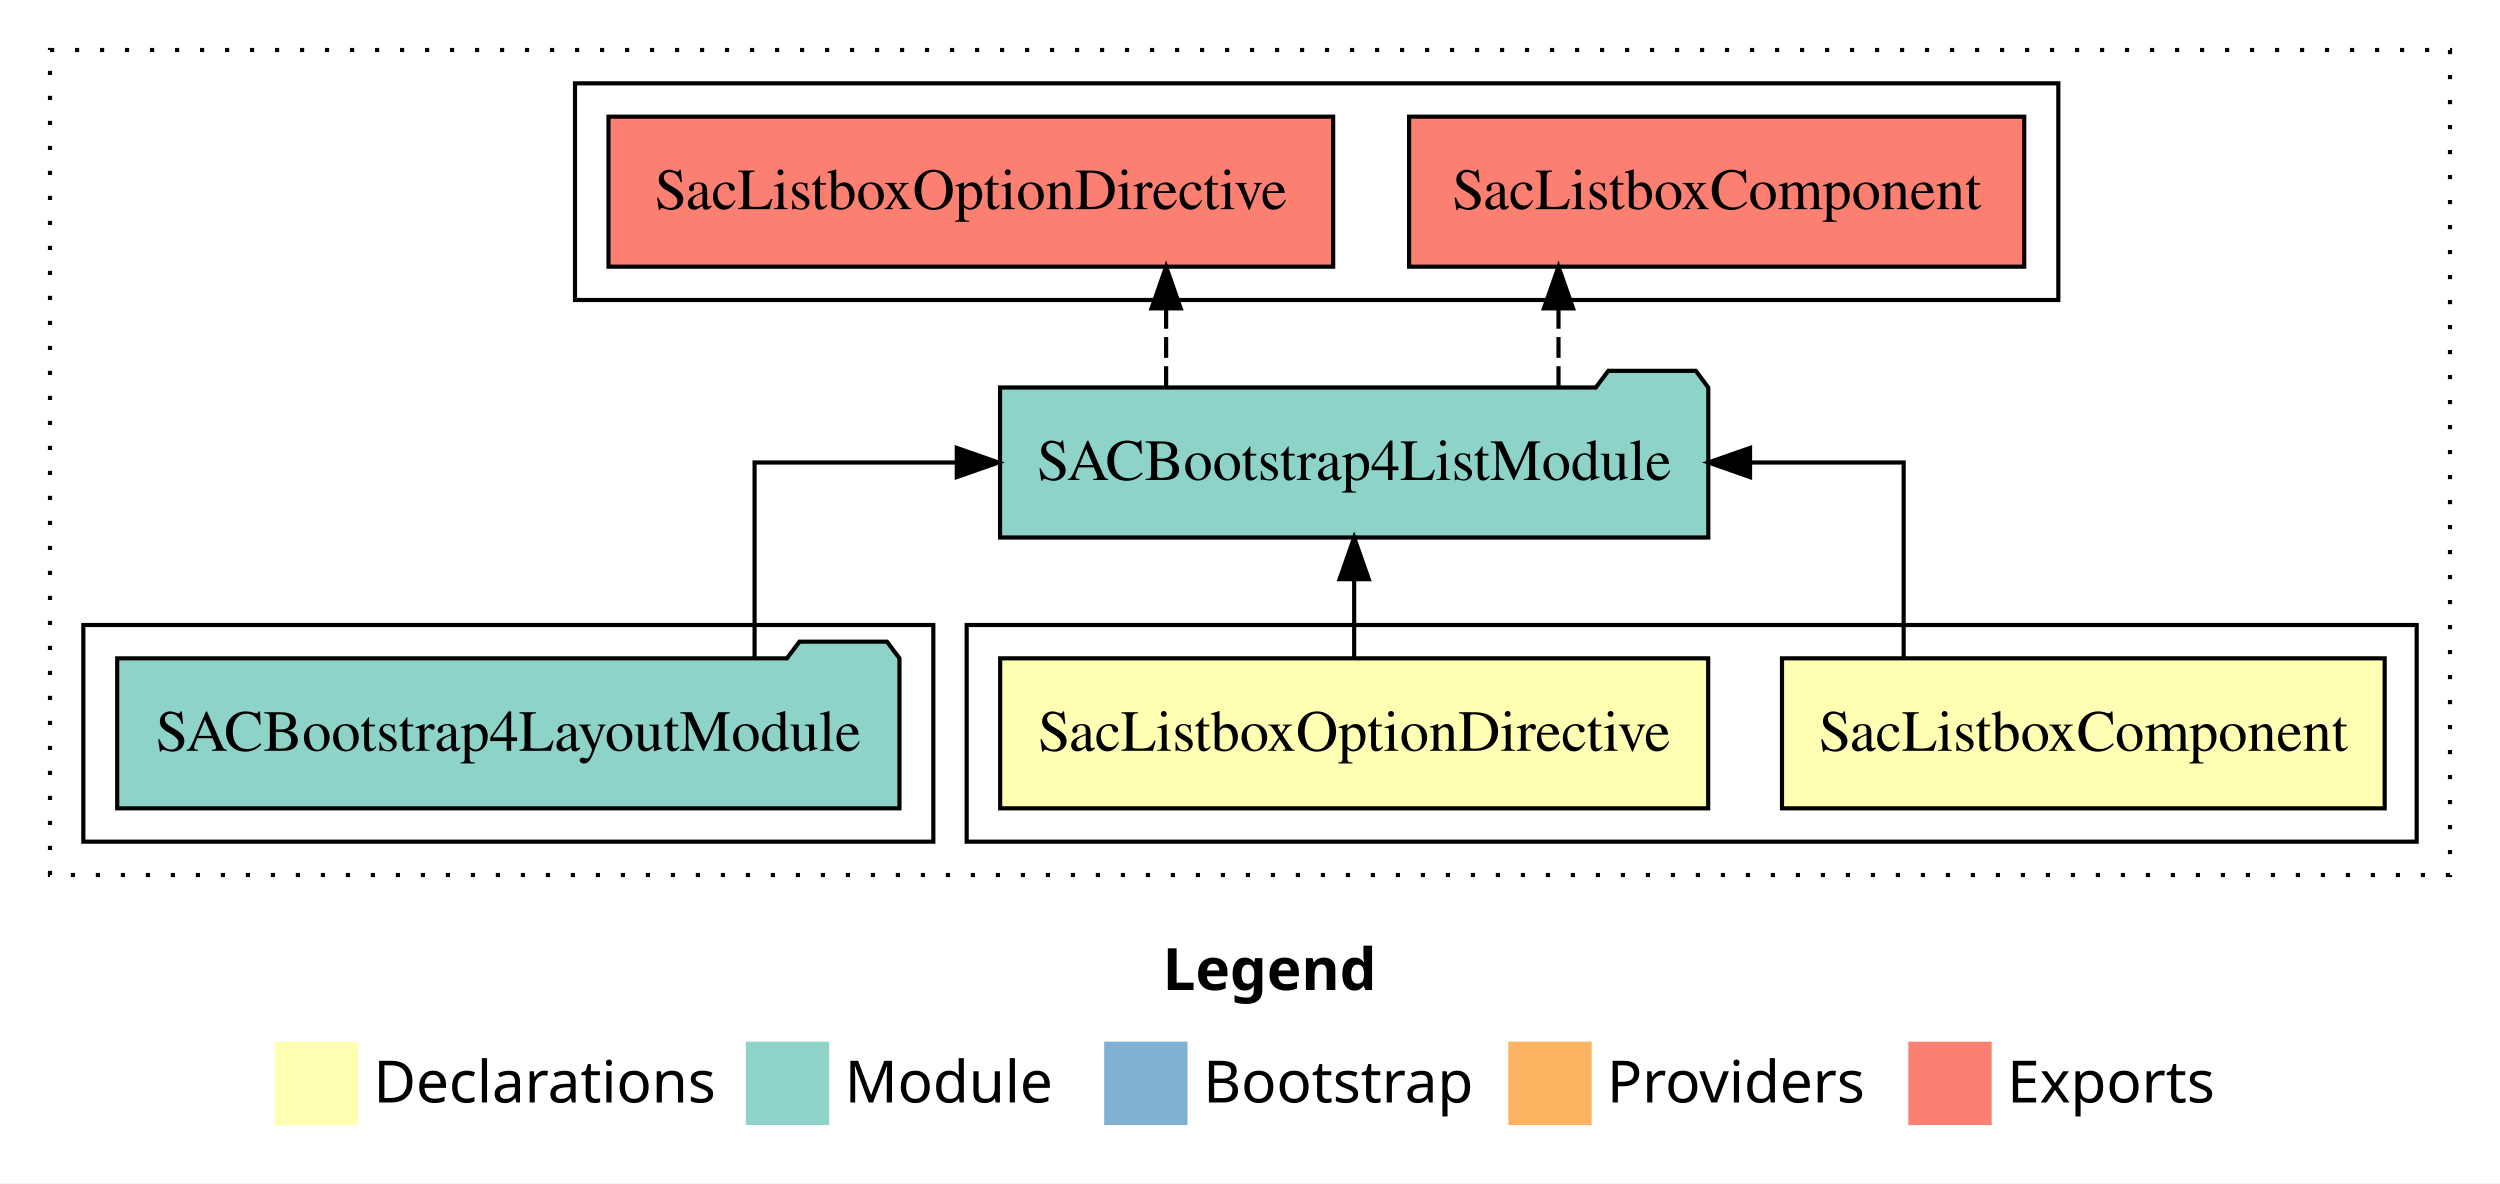
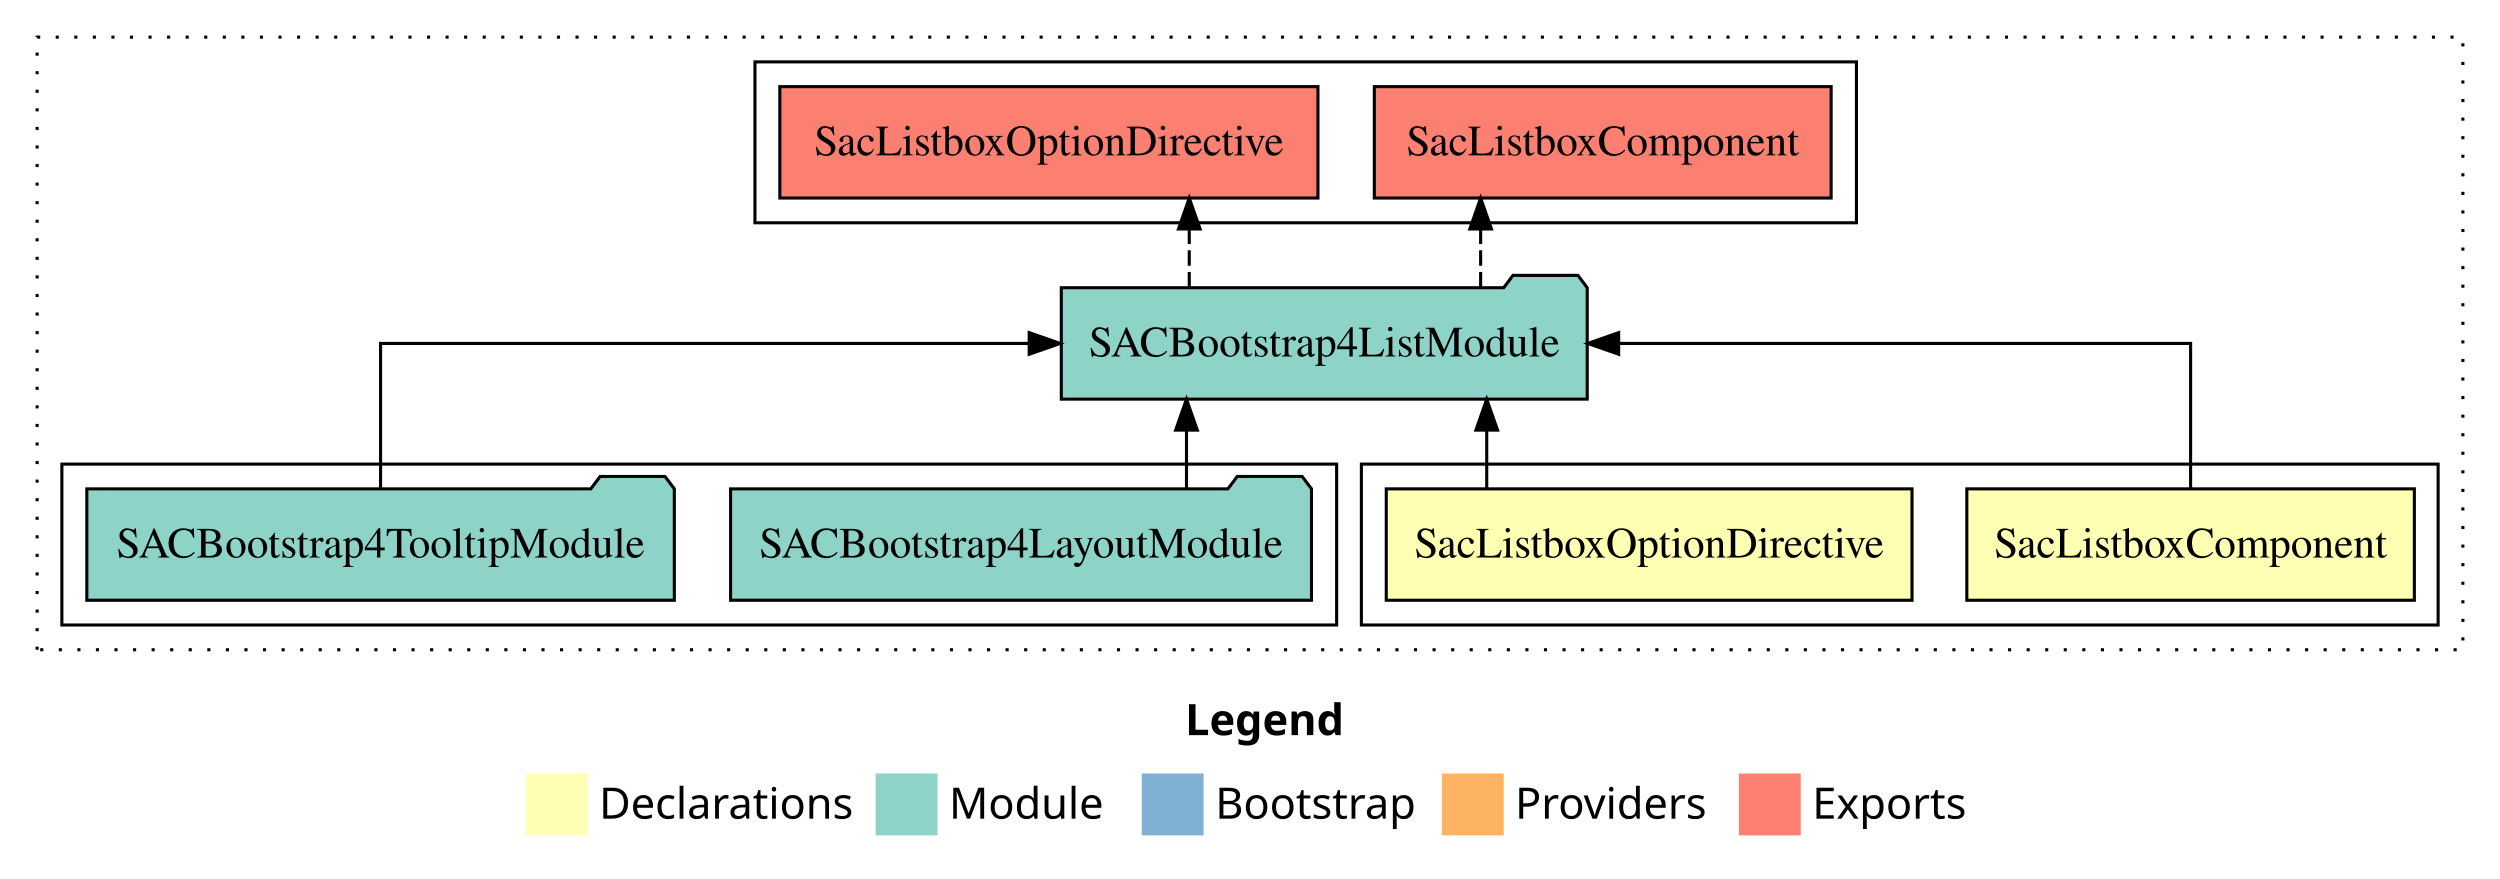
- <svg xmlns="http://www.w3.org/2000/svg" width="600pt" height="284pt" viewBox="0.00 0.00 600.00 284.00">
+ <svg xmlns="http://www.w3.org/2000/svg" width="808pt" height="284pt" viewBox="0.00 0.00 808.00 284.00">
  <g id="graph0" class="graph" transform="scale(1 1) rotate(0) translate(4 280)">
-     <polygon fill="white" stroke="transparent" points="-4,4 -4,-280 596,-280 596,4 -4,4" />
-     <text text-anchor="start" x="275.01" y="-42.4" font-family="Times-12" font-weight="bold" font-size="14.00">Legend</text>
-     <polygon fill="#ffffb3" stroke="transparent" points="62,-10 62,-30 82,-30 82,-10 62,-10" />
-     <text text-anchor="start" x="85.63" y="-15.4" font-family="Times-12" font-size="14.00">  Declarations</text>
-     <polygon fill="#8dd3c7" stroke="transparent" points="175,-10 175,-30 195,-30 195,-10 175,-10" />
-     <text text-anchor="start" x="198.73" y="-15.4" font-family="Times-12" font-size="14.00">  Module</text>
-     <polygon fill="#80b1d3" stroke="transparent" points="261,-10 261,-30 281,-30 281,-10 261,-10" />
-     <text text-anchor="start" x="284.78" y="-15.4" font-family="Times-12" font-size="14.00">  Bootstrap</text>
-     <polygon fill="#fdb462" stroke="transparent" points="358,-10 358,-30 378,-30 378,-10 358,-10" />
-     <text text-anchor="start" x="381.67" y="-15.4" font-family="Times-12" font-size="14.00">  Providers</text>
-     <polygon fill="#fb8072" stroke="transparent" points="454,-10 454,-30 474,-30 474,-10 454,-10" />
-     <text text-anchor="start" x="477.73" y="-15.4" font-family="Times-12" font-size="14.00">  Exports</text>
+     <polygon fill="white" stroke="transparent" points="-4,4 -4,-280 804,-280 804,4 -4,4" />
+     <text text-anchor="start" x="379.01" y="-42.4" font-family="Times-12" font-weight="bold" font-size="14.00">Legend</text>
+     <polygon fill="#ffffb3" stroke="transparent" points="166,-10 166,-30 186,-30 186,-10 166,-10" />
+     <text text-anchor="start" x="189.63" y="-15.4" font-family="Times-12" font-size="14.00">  Declarations</text>
+     <polygon fill="#8dd3c7" stroke="transparent" points="279,-10 279,-30 299,-30 299,-10 279,-10" />
+     <text text-anchor="start" x="302.73" y="-15.4" font-family="Times-12" font-size="14.00">  Module</text>
+     <polygon fill="#80b1d3" stroke="transparent" points="365,-10 365,-30 385,-30 385,-10 365,-10" />
+     <text text-anchor="start" x="388.78" y="-15.4" font-family="Times-12" font-size="14.00">  Bootstrap</text>
+     <polygon fill="#fdb462" stroke="transparent" points="462,-10 462,-30 482,-30 482,-10 462,-10" />
+     <text text-anchor="start" x="485.67" y="-15.4" font-family="Times-12" font-size="14.00">  Providers</text>
+     <polygon fill="#fb8072" stroke="transparent" points="558,-10 558,-30 578,-30 578,-10 558,-10" />
+     <text text-anchor="start" x="581.73" y="-15.4" font-family="Times-12" font-size="14.00">  Exports</text>
    <g id="clust1" class="cluster">
-       <polygon fill="none" stroke="black" stroke-dasharray="1,5" points="8,-70 8,-268 584,-268 584,-70 8,-70" />
+       <polygon fill="none" stroke="black" stroke-dasharray="1,5" points="8,-70 8,-268 792,-268 792,-70 8,-70" />
    </g>
    <g id="clust2" class="cluster">
-       <polygon fill="none" stroke="black" points="228,-78 228,-130 576,-130 576,-78 228,-78" />
+       <polygon fill="none" stroke="black" points="436,-78 436,-130 784,-130 784,-78 436,-78" />
+     </g>
+     <g id="clust6" class="cluster">
+       <polygon fill="none" stroke="black" points="240,-208 240,-260 596,-260 596,-208 240,-208" />
    </g>
    <g id="clust5" class="cluster">
-       <polygon fill="none" stroke="black" points="16,-78 16,-130 220,-130 220,-78 16,-78" />
-     </g>
-     <g id="clust6" class="cluster">
-       <polygon fill="none" stroke="black" points="134,-208 134,-260 490,-260 490,-208 134,-208" />
+       <polygon fill="none" stroke="black" points="16,-78 16,-130 428,-130 428,-78 16,-78" />
    </g>
    <g id="node1" class="node">
-       <polygon fill="#ffffb3" stroke="black" points="568.32,-122 423.68,-122 423.68,-86 568.32,-86 568.32,-122" />
-       <text text-anchor="middle" x="496" y="-99.8" font-family="Times,serif" font-size="14.00">SacListboxComponent</text>
+       <polygon fill="#ffffb3" stroke="black" points="776.32,-122 631.68,-122 631.68,-86 776.32,-86 776.32,-122" />
+       <text text-anchor="middle" x="704" y="-99.8" font-family="Times,serif" font-size="14.00">SacListboxComponent</text>
    </g>
    <g id="node3" class="node">
-       <polygon fill="#8dd3c7" stroke="black" points="405.99,-187 402.99,-191 381.99,-191 378.99,-187 236.01,-187 236.01,-151 405.99,-151 405.99,-187" />
-       <text text-anchor="middle" x="321" y="-164.8" font-family="Times,serif" font-size="14.00">SACBootstrap4ListModule</text>
+       <polygon fill="#8dd3c7" stroke="black" points="508.99,-187 505.99,-191 484.99,-191 481.99,-187 339.01,-187 339.01,-151 508.99,-151 508.99,-187" />
+       <text text-anchor="middle" x="424" y="-164.8" font-family="Times,serif" font-size="14.00">SACBootstrap4ListModule</text>
    </g>
    <g id="edge1" class="edge">
-       <path fill="none" stroke="black" d="M452.88,-122.11C452.88,-141.34 452.88,-169 452.88,-169 452.88,-169 416.01,-169 416.01,-169" />
-       <polygon fill="black" stroke="black" points="416.01,-165.5 406.01,-169 416.01,-172.5 416.01,-165.5" />
+       <path fill="none" stroke="black" d="M704,-122.11C704,-141.34 704,-169 704,-169 704,-169 519.15,-169 519.15,-169" />
+       <polygon fill="black" stroke="black" points="519.15,-165.5 509.15,-169 519.15,-172.5 519.15,-165.5" />
    </g>
    <g id="node2" class="node">
-       <polygon fill="#ffffb3" stroke="black" points="405.96,-122 236.04,-122 236.04,-86 405.96,-86 405.96,-122" />
-       <text text-anchor="middle" x="321" y="-99.8" font-family="Times,serif" font-size="14.00">SacListboxOptionDirective</text>
+       <polygon fill="#ffffb3" stroke="black" points="613.96,-122 444.04,-122 444.04,-86 613.96,-86 613.96,-122" />
+       <text text-anchor="middle" x="529" y="-99.8" font-family="Times,serif" font-size="14.00">SacListboxOptionDirective</text>
    </g>
    <g id="edge2" class="edge">
-       <path fill="none" stroke="black" d="M321,-122.11C321,-122.11 321,-140.99 321,-140.99" />
-       <polygon fill="black" stroke="black" points="317.5,-140.99 321,-150.99 324.5,-140.99 317.5,-140.99" />
+       <path fill="none" stroke="black" d="M476.51,-122.11C476.51,-122.11 476.51,-140.99 476.51,-140.99" />
+       <polygon fill="black" stroke="black" points="473.01,-140.99 476.51,-150.99 480.01,-140.99 473.01,-140.99" />
+     </g>
+     <g id="node6" class="node">
+       <polygon fill="#fb8072" stroke="black" points="587.82,-252 440.18,-252 440.18,-216 587.82,-216 587.82,-252" />
+       <text text-anchor="middle" x="514" y="-229.8" font-family="Times,serif" font-size="14.00">SacListboxComponent </text>
+     </g>
+     <g id="edge5" class="edge">
+       <path fill="none" stroke="black" stroke-dasharray="5,2" d="M474.54,-187.11C474.54,-187.11 474.54,-205.99 474.54,-205.99" />
+       <polygon fill="black" stroke="black" points="471.04,-205.99 474.54,-215.99 478.04,-205.99 471.04,-205.99" />
+     </g>
+     <g id="node7" class="node">
+       <polygon fill="#fb8072" stroke="black" points="421.96,-252 248.04,-252 248.04,-216 421.96,-216 421.96,-252" />
+       <text text-anchor="middle" x="335" y="-229.8" font-family="Times,serif" font-size="14.00">SacListboxOptionDirective </text>
+     </g>
+     <g id="edge6" class="edge">
+       <path fill="none" stroke="black" stroke-dasharray="5,2" d="M380.37,-187.11C380.37,-187.11 380.37,-205.99 380.37,-205.99" />
+       <polygon fill="black" stroke="black" points="376.87,-205.99 380.37,-215.99 383.87,-205.99 376.87,-205.99" />
+     </g>
+     <g id="node4" class="node">
+       <polygon fill="#8dd3c7" stroke="black" points="419.87,-122 416.87,-126 395.87,-126 392.87,-122 232.13,-122 232.13,-86 419.87,-86 419.87,-122" />
+       <text text-anchor="middle" x="326" y="-99.8" font-family="Times,serif" font-size="14.00">SACBootstrap4LayoutModule</text>
+     </g>
+     <g id="edge3" class="edge">
+       <path fill="none" stroke="black" d="M379.47,-122.11C379.47,-122.11 379.47,-140.99 379.47,-140.99" />
+       <polygon fill="black" stroke="black" points="375.97,-140.99 379.47,-150.99 382.97,-140.99 375.97,-140.99" />
    </g>
    <g id="node5" class="node">
-       <polygon fill="#fb8072" stroke="black" points="481.82,-252 334.18,-252 334.18,-216 481.82,-216 481.82,-252" />
-       <text text-anchor="middle" x="408" y="-229.8" font-family="Times,serif" font-size="14.00">SacListboxComponent </text>
+       <polygon fill="#8dd3c7" stroke="black" points="213.94,-122 210.94,-126 189.94,-126 186.94,-122 24.06,-122 24.06,-86 213.94,-86 213.94,-122" />
+       <text text-anchor="middle" x="119" y="-99.8" font-family="Times,serif" font-size="14.00">SACBootstrap4TooltipModule</text>
    </g>
    <g id="edge4" class="edge">
-       <path fill="none" stroke="black" stroke-dasharray="5,2" d="M370.04,-187.11C370.04,-187.11 370.04,-205.99 370.04,-205.99" />
-       <polygon fill="black" stroke="black" points="366.54,-205.99 370.04,-215.99 373.54,-205.99 366.54,-205.99" />
-     </g>
-     <g id="node6" class="node">
-       <polygon fill="#fb8072" stroke="black" points="315.96,-252 142.04,-252 142.04,-216 315.96,-216 315.96,-252" />
-       <text text-anchor="middle" x="229" y="-229.8" font-family="Times,serif" font-size="14.00">SacListboxOptionDirective </text>
-     </g>
-     <g id="edge5" class="edge">
-       <path fill="none" stroke="black" stroke-dasharray="5,2" d="M275.87,-187.11C275.87,-187.11 275.87,-205.99 275.87,-205.99" />
-       <polygon fill="black" stroke="black" points="272.37,-205.99 275.87,-215.99 279.37,-205.99 272.37,-205.99" />
-     </g>
-     <g id="node4" class="node">
-       <polygon fill="#8dd3c7" stroke="black" points="211.87,-122 208.87,-126 187.87,-126 184.87,-122 24.13,-122 24.13,-86 211.87,-86 211.87,-122" />
-       <text text-anchor="middle" x="118" y="-99.8" font-family="Times,serif" font-size="14.00">SACBootstrap4LayoutModule</text>
-     </g>
-     <g id="edge3" class="edge">
-       <path fill="none" stroke="black" d="M177.1,-122.11C177.1,-141.34 177.1,-169 177.1,-169 177.1,-169 225.63,-169 225.63,-169" />
-       <polygon fill="black" stroke="black" points="225.63,-172.5 235.63,-169 225.63,-165.5 225.63,-172.5" />
+       <path fill="none" stroke="black" d="M119,-122.11C119,-141.34 119,-169 119,-169 119,-169 328.63,-169 328.63,-169" />
+       <polygon fill="black" stroke="black" points="328.63,-172.5 338.63,-169 328.63,-165.5 328.63,-172.5" />
    </g>
  </g>
</svg>
